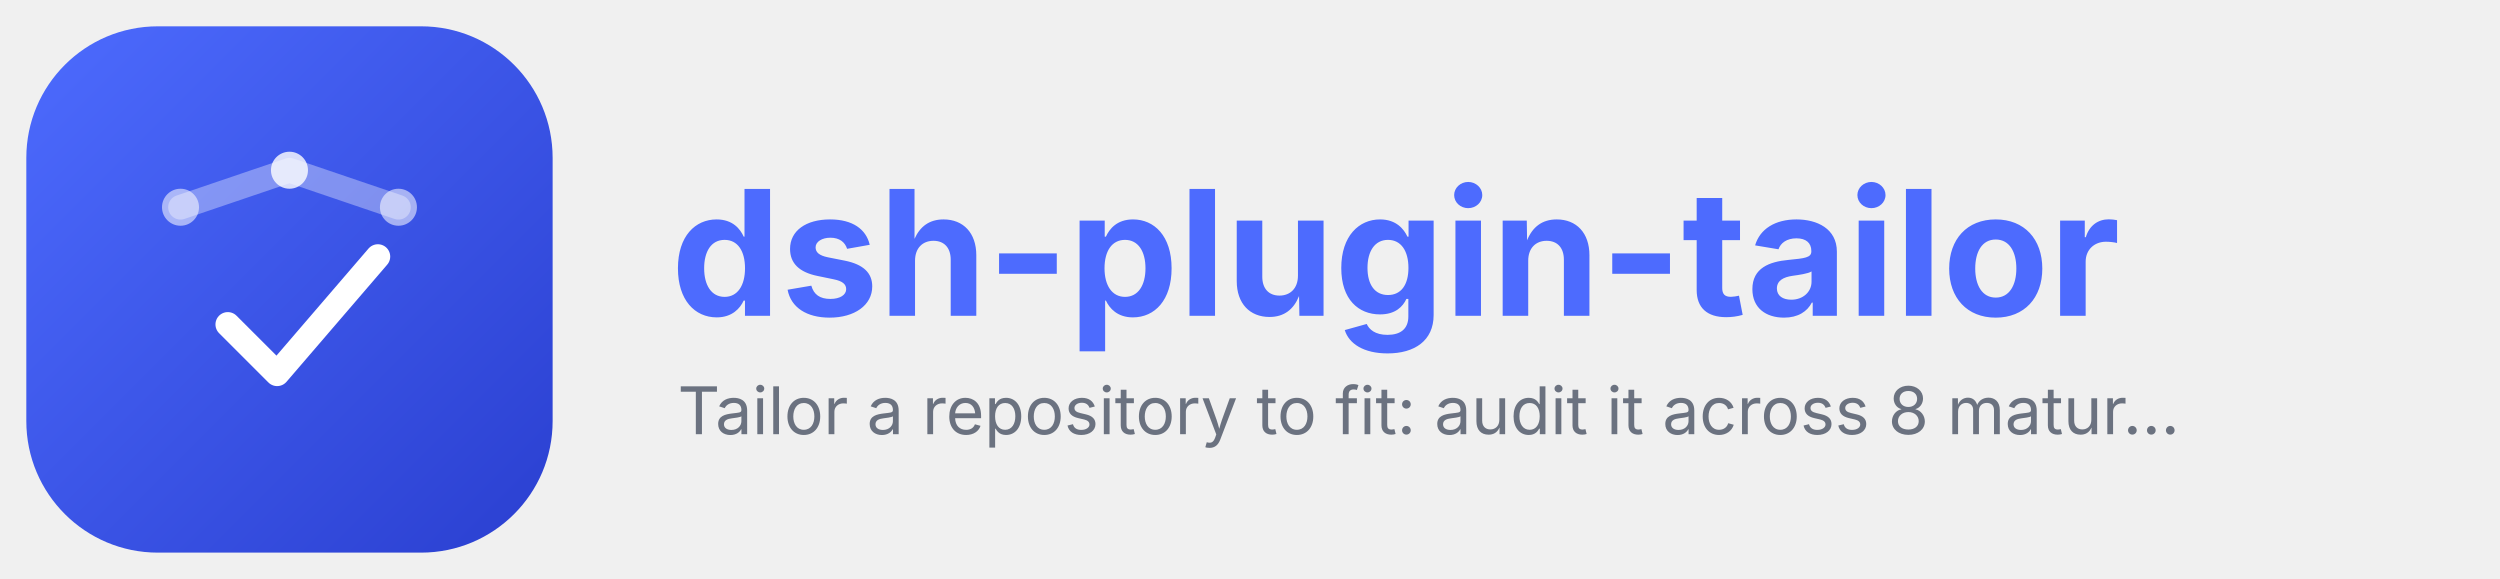
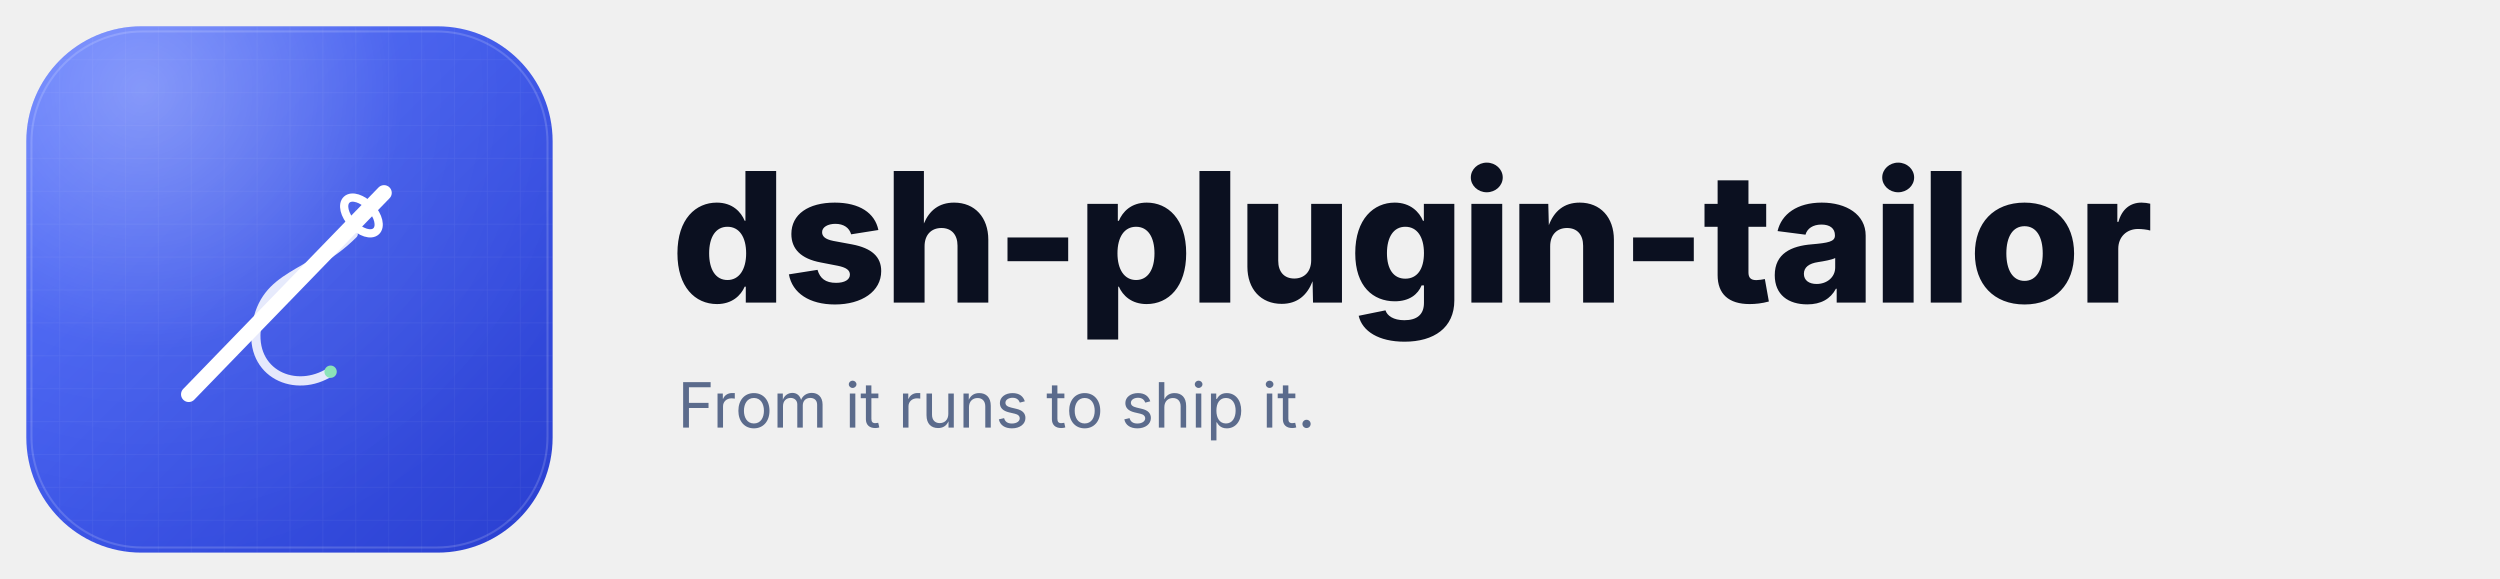
- <svg xmlns="http://www.w3.org/2000/svg" viewBox="0 0 760 176" width="760" height="176" role="img" aria-label="dsh-plugin-tailor">
-   <defs>
-     <linearGradient id="mark" x1="0" y1="0" x2="1" y2="1">
-       <stop offset="0" stop-color="#4D6BFE" />
-       <stop offset="1" stop-color="#2A3FD0" />
-     </linearGradient>
-   </defs>
-   <rect x="8" y="8" width="160" height="160" rx="40" fill="url(#mark)" />
+ <svg xmlns="http://www.w3.org/2000/svg" viewBox="0 0 760 176" width="760" height="176" role="img" aria-label="dsh-plugin-tailor logo">
  <g transform="translate(8 8) scale(0.3125)">
-     <g fill="none" stroke="#FFFFFF" stroke-width="24" stroke-linecap="round" stroke-linejoin="round">
-       <circle cx="150" cy="176" r="18" fill="#FFFFFF" stroke="none" opacity="0.55" />
-       <circle cx="256" cy="140" r="18" fill="#FFFFFF" stroke="none" opacity="0.8" />
-       <circle cx="362" cy="176" r="18" fill="#FFFFFF" stroke="none" opacity="0.55" />
-       <path d="M150 176 L256 140 L362 176" opacity="0.35" />
-       <path d="M196 290 L244 338 L342 224" />
+     <g>
+       <defs>
+         <linearGradient id="tile" x1="0" y1="0" x2="1" y2="1">
+           <stop offset="0" stop-color="#4D6BFE" />
+           <stop offset="1" stop-color="#2A3FD0" />
+         </linearGradient>
+         <radialGradient id="tileGlow" cx="0.22" cy="0.12" r="0.9">
+           <stop offset="0" stop-color="#FFFFFF" stop-opacity="0.34" />
+           <stop offset="0.55" stop-color="#FFFFFF" stop-opacity="0.06" />
+           <stop offset="1" stop-color="#FFFFFF" stop-opacity="0" />
+         </radialGradient>
+         <pattern id="tileGrid" width="32" height="32" patternUnits="userSpaceOnUse">
+           <path d="M32 0H0V32" fill="none" stroke="#FFFFFF" stroke-opacity="0.07" stroke-width="1" />
+         </pattern>
+       </defs>
+       <rect width="512" height="512" rx="112" fill="url(#tile)" />
+       <rect width="512" height="512" rx="112" fill="url(#tileGlow)" />
+       <rect width="512" height="512" rx="112" fill="url(#tileGrid)" />
+       <rect x="5" y="5" width="502" height="502" rx="108" fill="none" stroke="#FFFFFF" stroke-opacity="0.16" stroke-width="2" />
+       <g fill="none" stroke="#FFFFFF" stroke-linecap="round" stroke-linejoin="round">
+         <path d="M158 358 L348 162" stroke-width="15" />
+         <ellipse cx="326" cy="184" rx="12" ry="21" transform="rotate(-43 326 184)" stroke-width="8" />
+         <path d="M318 202 C276 244 232 240 224 292 C217 338 262 358 296 336" stroke-width="9" opacity="0.86" />
+         <circle cx="296" cy="336" r="6" fill="#8CE3B8" stroke="none" />
+       </g>
    </g>
  </g>
-   <text x="204" y="96" font-family="Inter, 'Segoe UI', 'PingFang SC', 'Microsoft YaHei', sans-serif" font-size="53" font-weight="700" fill="#4D6BFE">dsh-plugin-tailor</text>
-   <text x="206" y="132" font-family="Inter, 'Segoe UI', 'PingFang SC', 'Microsoft YaHei', sans-serif" font-size="20" fill="#6B7280">Tailor a repository to fit: audit it across 8 matur…</text>
+   <text x="204" y="92" font-family="Inter, 'Segoe UI', 'PingFang SC', 'Microsoft YaHei', sans-serif" font-size="55" font-weight="800" letter-spacing="-1" fill="#0B1020">dsh-plugin-tailor</text>
+   <text x="206" y="130" font-family="Inter, 'Segoe UI', 'PingFang SC', 'Microsoft YaHei', sans-serif" font-size="19" fill="#5B6B8C">From it runs to ship it.</text>
</svg>
